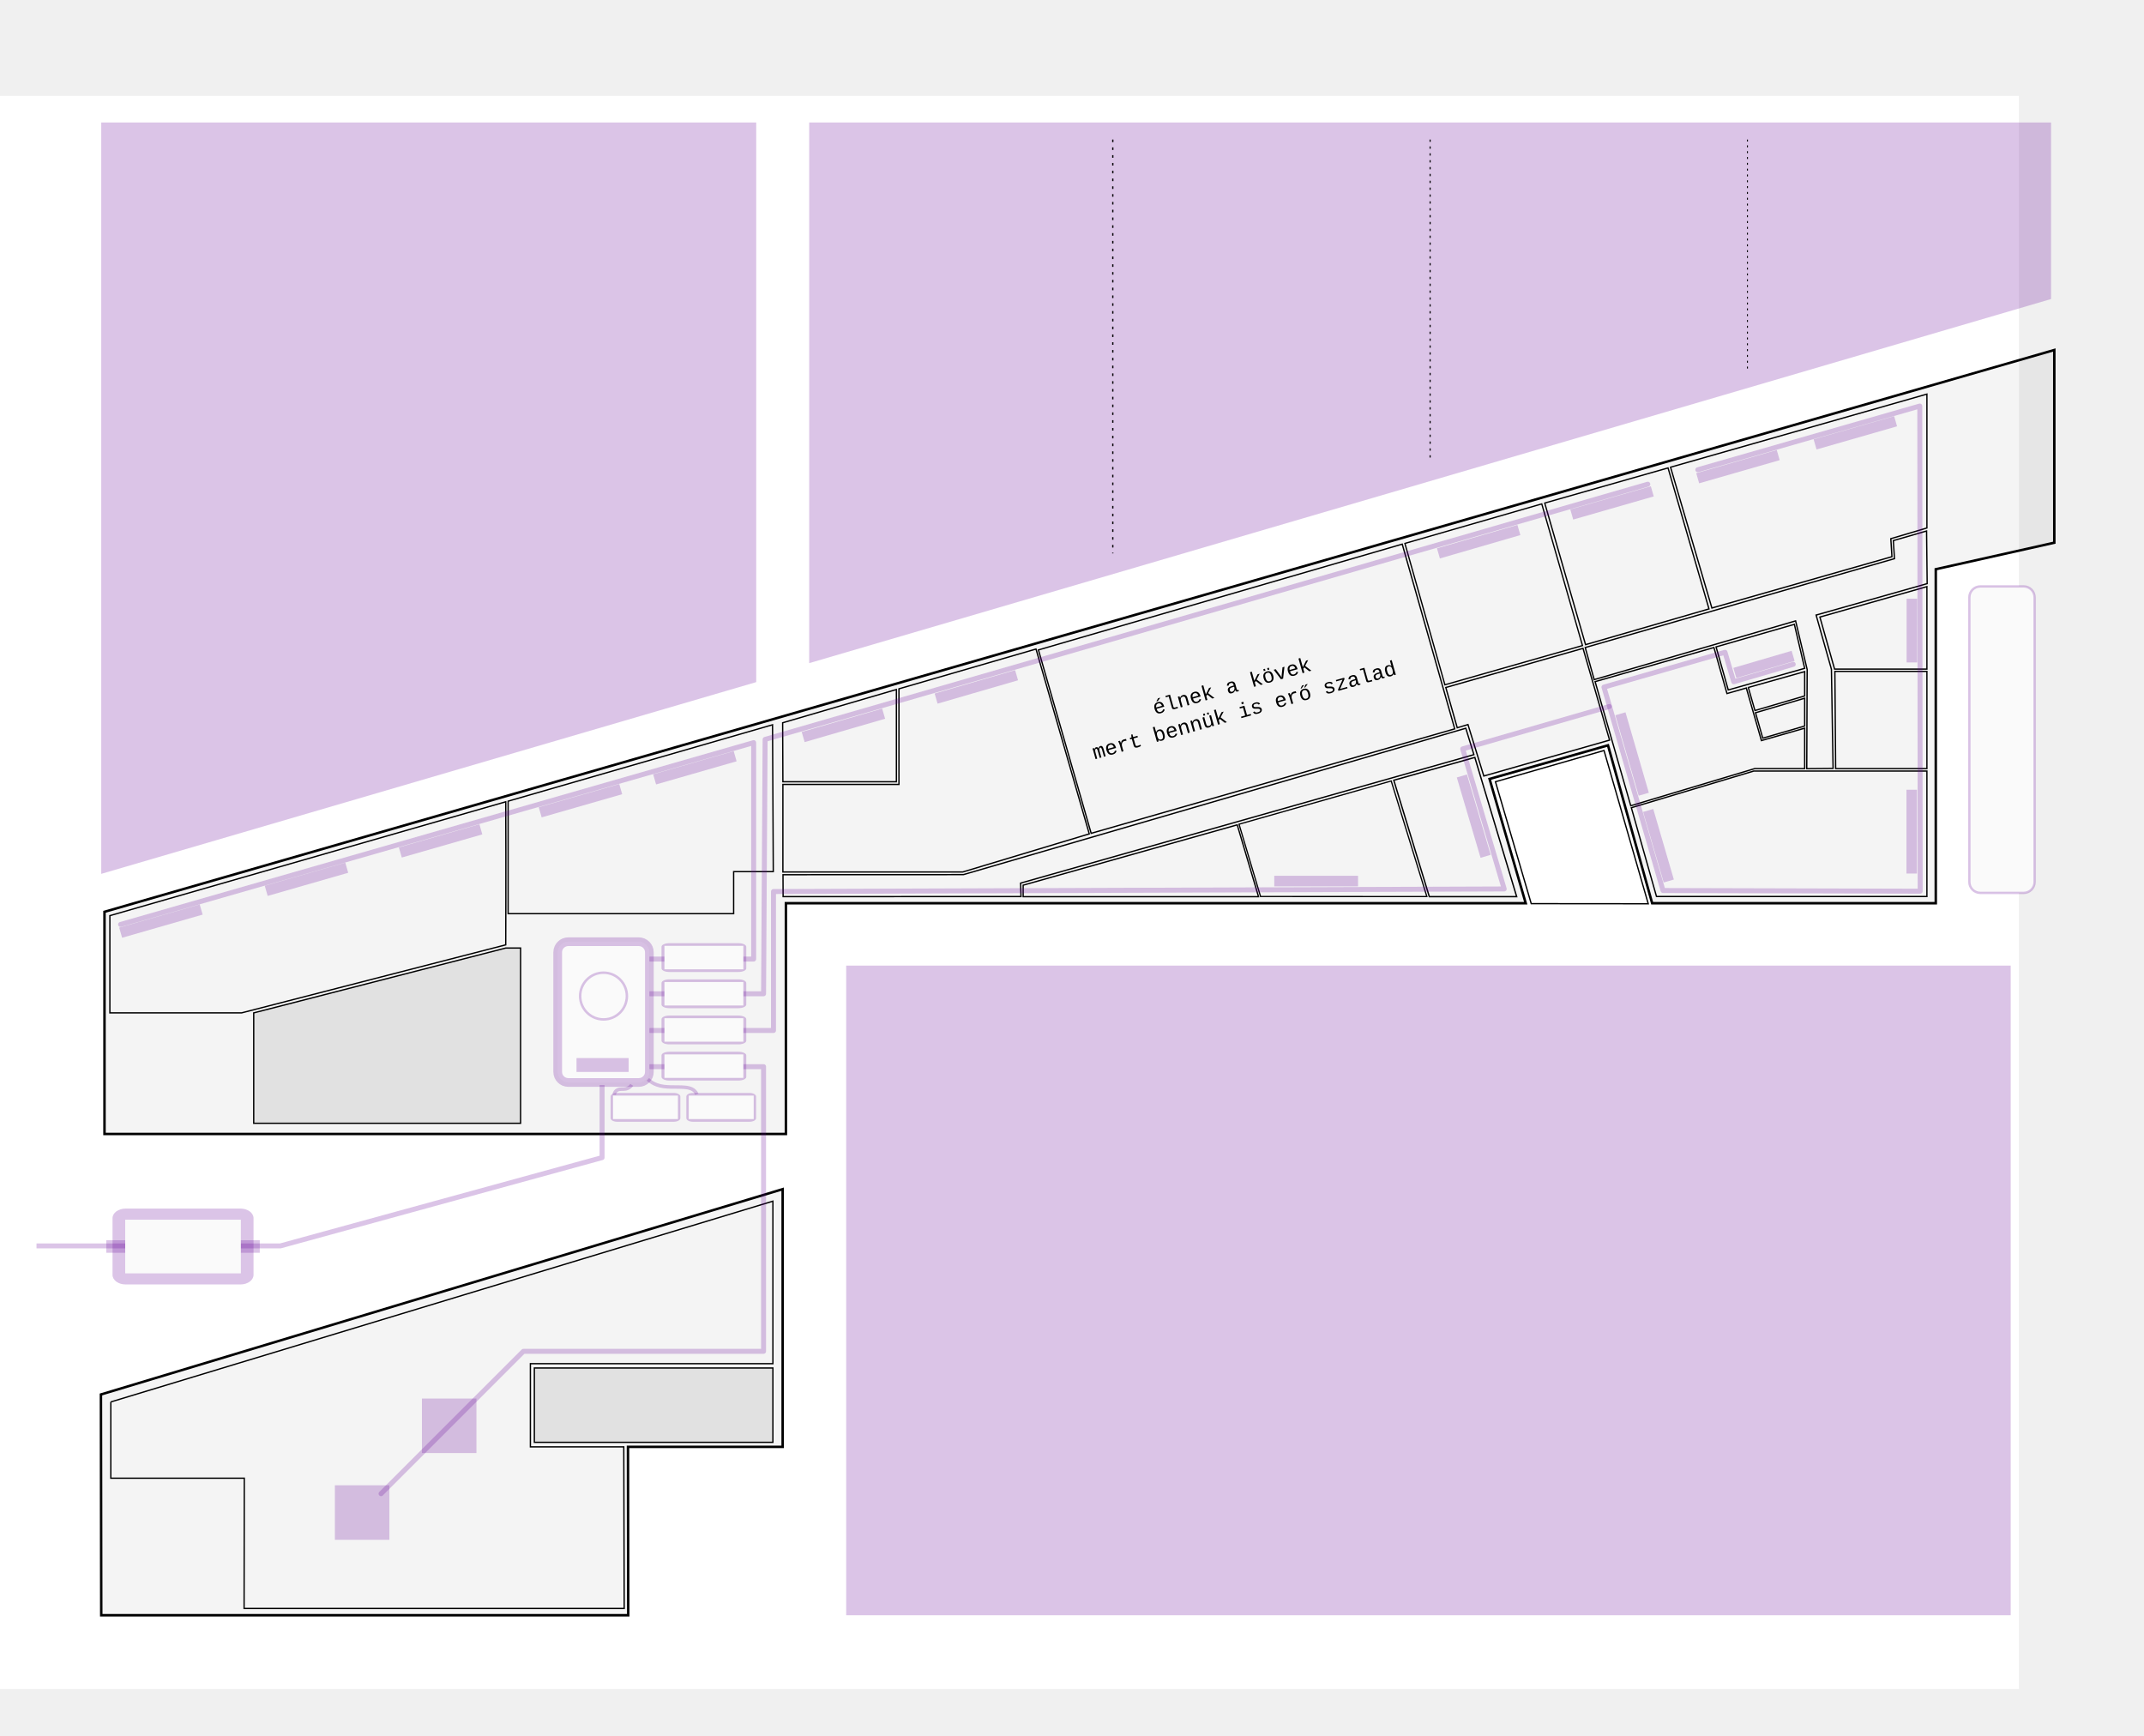
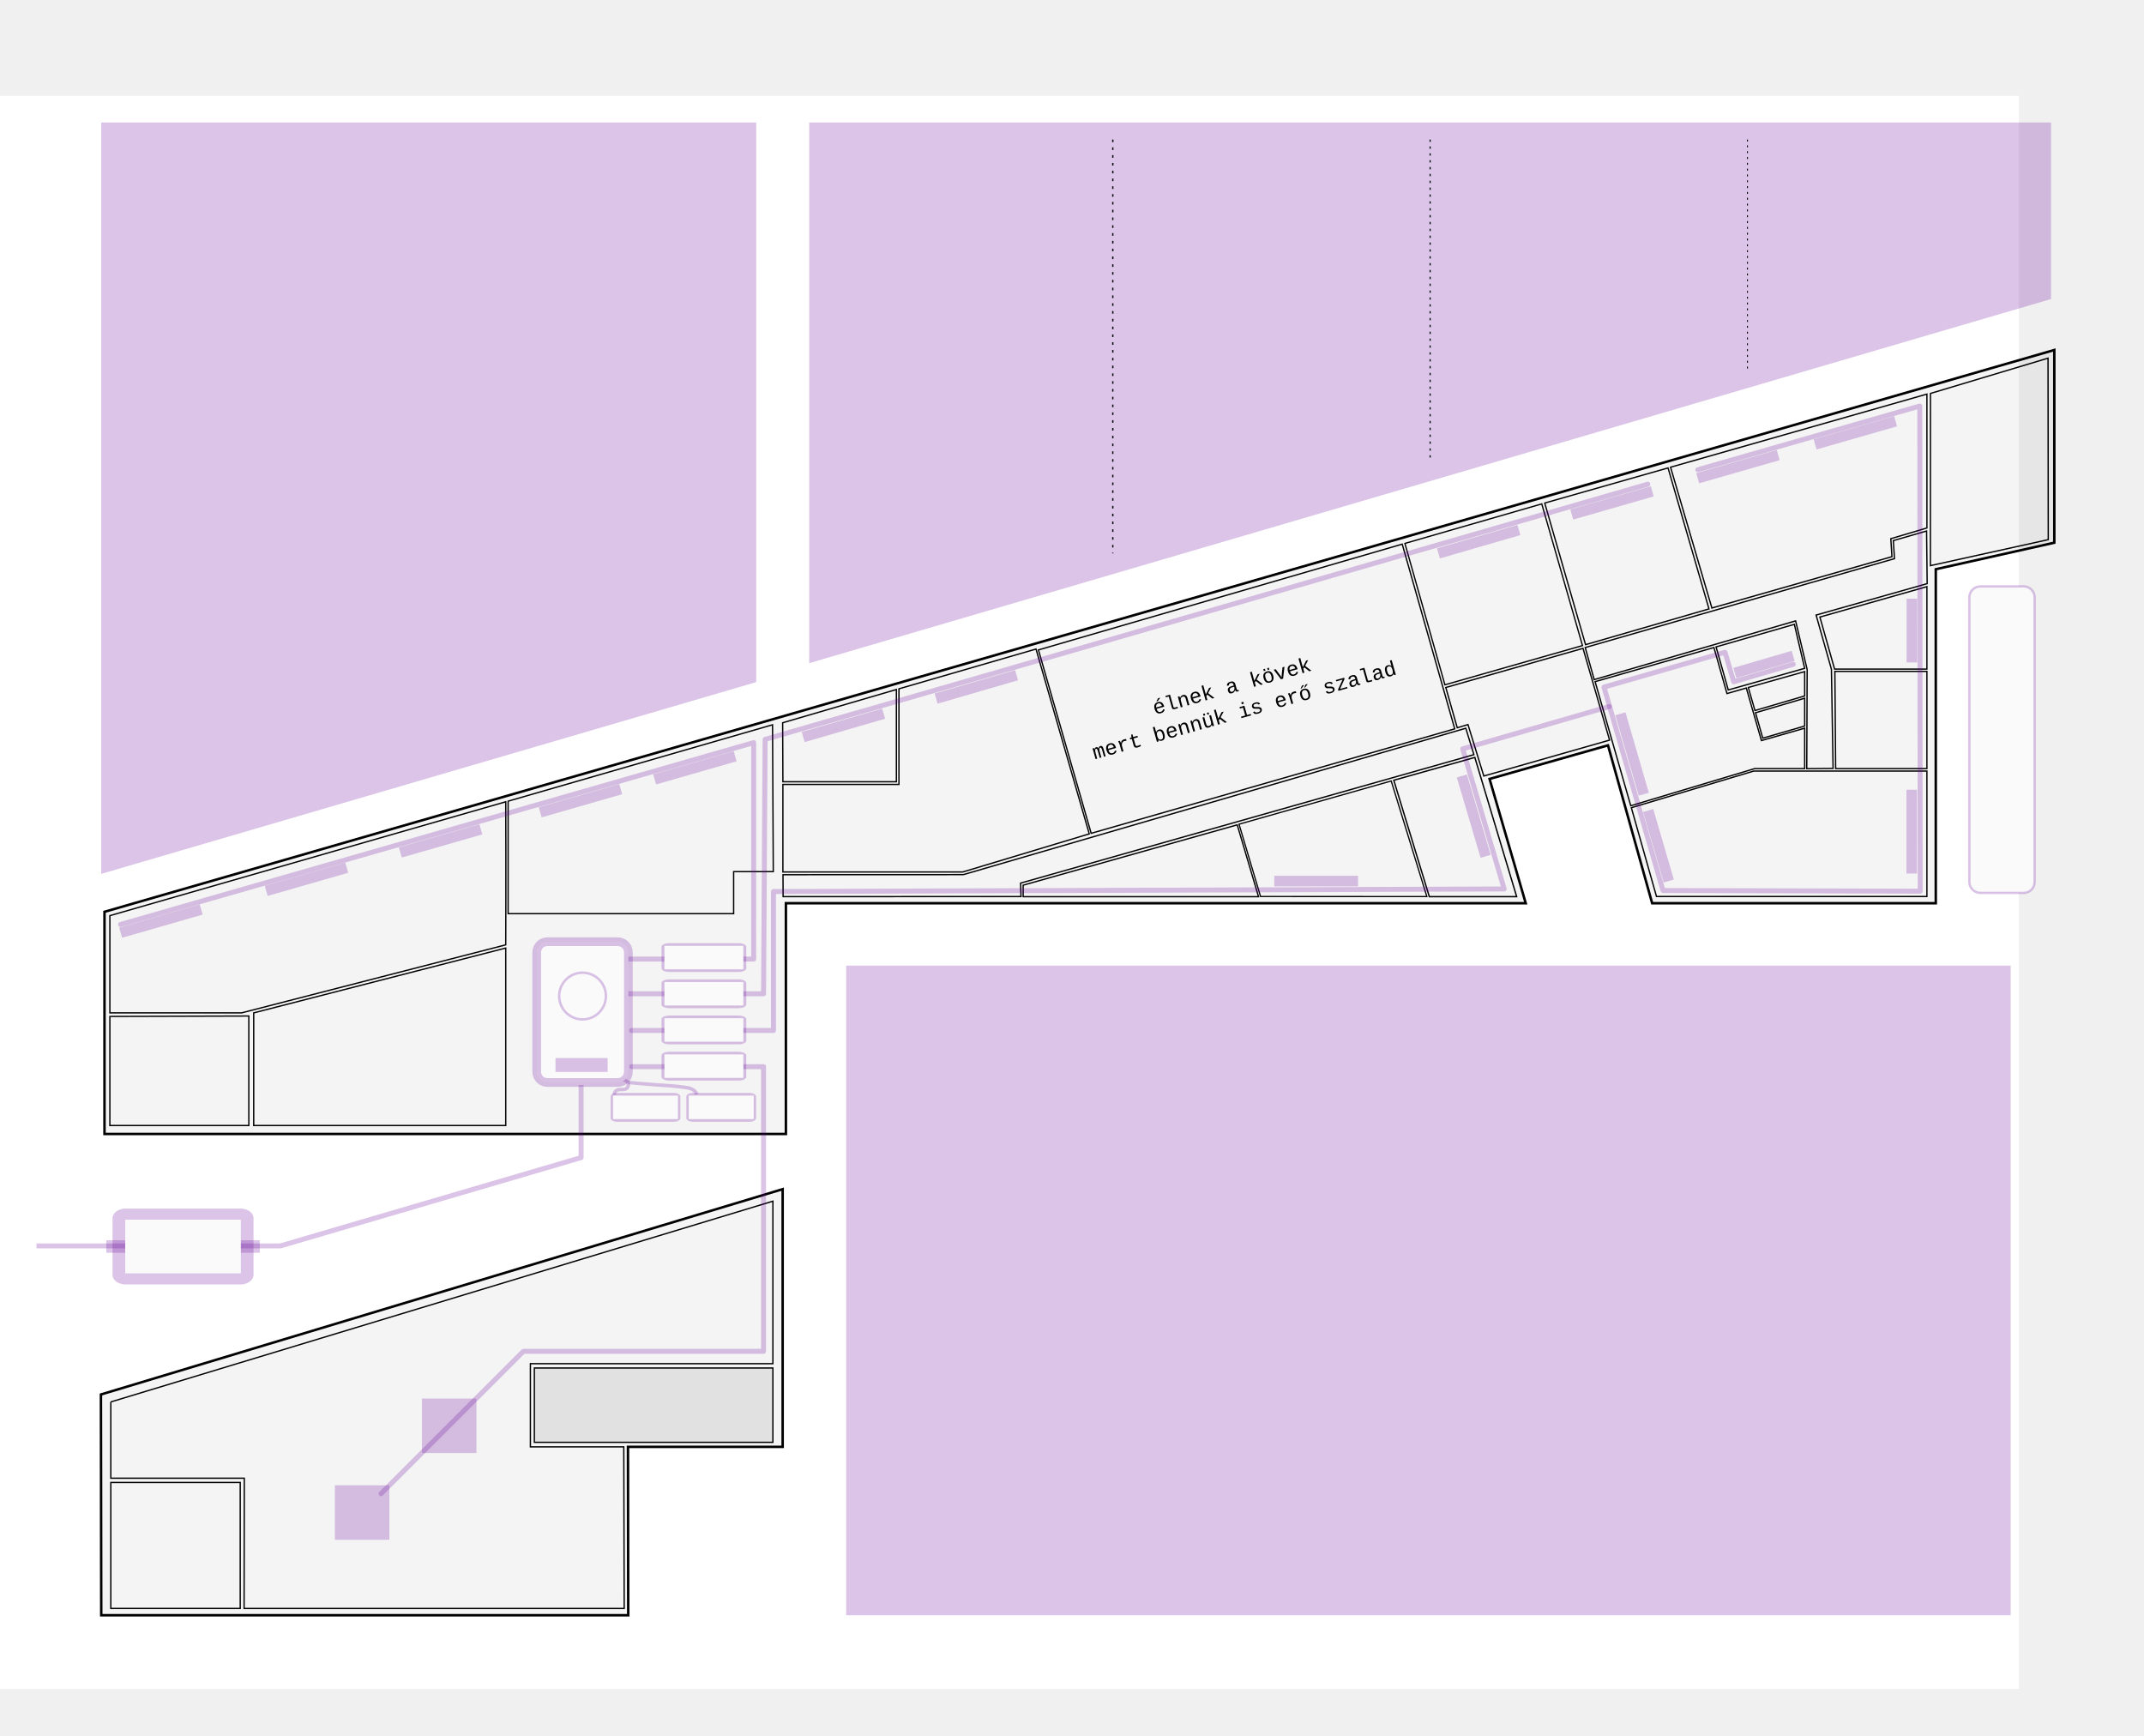
<svg xmlns="http://www.w3.org/2000/svg" width="432.435mm" height="350mm" viewBox="0 0 432.435 350" version="1.1" id="svg5">
  <defs id="defs2">
    </defs>
  <g id="drawing" transform="translate(87.61958,-48.61679)" style="display:inline">
    <rect style="display:inline;opacity:1;fill:#ffffff;fill-opacity:1;stroke:none;stroke-width:0.47;stroke-linecap:butt;stroke-linejoin:round;stroke-miterlimit:4;stroke-dasharray:0.47, 3.759;stroke-dashoffset:0;stroke-opacity:1;stop-color:#000000" id="rect78717" width="416.761" height="321.272" x="-97.173" y="67.955" class="clickthrough" />
    <rect style="opacity:1;fill:#fafafa;fill-opacity:1;stroke:#660099;stroke-width:0.477;stroke-linecap:round;stroke-linejoin:round;stroke-miterlimit:4;stroke-dasharray:none;stroke-opacity:0.231;stop-color:#000000" id="rect4922" width="13.162" height="61.81" x="309.59" y="166.878" ry="2.213" />
    <path style="fill:#000000;fill-opacity:0.045;stroke:#000000;stroke-width:0.5;stroke-linecap:butt;stroke-linejoin:miter;stroke-miterlimit:4;stroke-dasharray:none;stroke-opacity:1" d="m -66.544,232.498 -2.6e-4,44.81 h 137.438 l 2.6e-4,-46.537 149.22,1.2e-4 -7.295,-25.065 23.888,-6.778 8.905,31.842 h 57.206 v -67.358 l 23.907,-5.349 v -38.862 z" id="envelope_emelet" />
    <g id="g2208" style="fill:none;stroke:#660099;stroke-opacity:0.231" transform="translate(0,-1.5875)">
-       <path style="fill:none;stroke:#660099;stroke-width:0.7;stroke-linecap:butt;stroke-linejoin:miter;stroke-miterlimit:4;stroke-dasharray:none;stroke-opacity:0.231" d="m 39.799,268.989 c -0.27,0.423 -0.719,0.727 -1.212,0.819 -0.275,0.052 -0.556,0.04 -0.836,0.047 -0.279,0.006 -0.565,0.032 -0.818,0.152 -0.188,0.089 -0.352,0.228 -0.469,0.4 -0.118,0.172 -0.189,0.375 -0.204,0.582" id="path1031" />
-       <path style="fill:none;fill-opacity:1;stroke:#660099;stroke-width:0.7;stroke-linecap:butt;stroke-linejoin:miter;stroke-miterlimit:4;stroke-dasharray:none;stroke-opacity:0.231" d="m 43.052,267.884 c 0.524,0.483 1.145,0.86 1.815,1.103 0.887,0.322 1.841,0.406 2.784,0.427 0.943,0.021 1.889,-0.018 2.828,0.068 0.492,0.045 0.988,0.128 1.434,0.341 0.445,0.213 0.838,0.573 1.003,1.038 0.003,0.007 0.005,0.015 0.008,0.022" id="path1035" />
+       <path style="fill:none;stroke:#660099;stroke-width:0.7;stroke-linecap:butt;stroke-linejoin:miter;stroke-miterlimit:4;stroke-dasharray:none;stroke-opacity:0.231" d="m 38.092,268.038 c 0.216,-0.021 0.438,0.037 0.617,0.16 0.179,0.123 0.312,0.31 0.371,0.519 0.058,0.209 0.041,0.438 -0.048,0.636 -0.089,0.198 -0.25,0.362 -0.445,0.456 -0.252,0.122 -0.543,0.124 -0.823,0.118 -0.28,-0.006 -0.568,-0.018 -0.83,0.081 -0.198,0.074 -0.372,0.211 -0.491,0.385 -0.119,0.174 -0.184,0.386 -0.182,0.597" id="path1031" />
+       <path style="fill:none;fill-opacity:1;stroke:#660099;stroke-width:0.7;stroke-linecap:butt;stroke-linejoin:miter;stroke-miterlimit:4;stroke-dasharray:none;stroke-opacity:0.231" d="m 39.121,268.506 c 1.913,0.189 3.828,0.349 5.746,0.482 1.874,0.129 3.752,0.232 5.612,0.495 0.487,0.069 0.98,0.151 1.426,0.358 0.223,0.104 0.433,0.239 0.609,0.41 0.177,0.171 0.319,0.38 0.402,0.611 0.003,0.007 0.005,0.015 0.008,0.022" id="path1035" />
    </g>
    <path style="fill:#000000;fill-opacity:0.045;stroke:#000000;stroke-width:0.5;stroke-linecap:butt;stroke-linejoin:miter;stroke-miterlimit:4;stroke-dasharray:none;stroke-opacity:1" d="M -67.263,329.841 70.239,288.436 v 51.967 H 39.042 l 0.051,33.958 -106.292,-4e-4 z" id="envelope_foldszint" />
    <path style="fill:#660099;fill-opacity:0.231;stroke:none;stroke-width:0.265px;stroke-linecap:butt;stroke-linejoin:miter;stroke-opacity:1" d="M 75.588,182.353 V 73.313 l 250.482,-2.96e-4 v 35.611 z" id="path91226" class="clickthrough" />
    <rect style="display:inline;opacity:0;fill:#660099;fill-opacity:0.231;stroke:none;stroke-width:1.314;stroke-linecap:butt;stroke-linejoin:round;stroke-miterlimit:4;stroke-dasharray:none;stroke-dashoffset:0;stroke-opacity:0.231;stop-color:#000000" id="rect93623-7" width="58.473" height="31.883" x="267.598" y="73.312" />
    <rect style="display:inline;opacity:0;fill:#660099;fill-opacity:0.231;stroke:none;stroke-width:1.652;stroke-linecap:butt;stroke-linejoin:round;stroke-miterlimit:4;stroke-dasharray:none;stroke-dashoffset:0;stroke-opacity:0.231;stop-color:#000000" id="rect93623-9" width="58.473" height="50.375" x="203.594" y="73.313" />
    <rect style="display:inline;opacity:0;fill:#660099;fill-opacity:0.231;stroke:none;stroke-width:1.933;stroke-linecap:butt;stroke-linejoin:round;stroke-miterlimit:4;stroke-dasharray:none;stroke-dashoffset:0;stroke-opacity:0.231;stop-color:#000000" id="rect93623-6" width="58.473" height="68.96" x="139.591" y="73.313" />
    <rect style="opacity:0;fill:#660099;fill-opacity:0.231;stroke:none;stroke-width:2.178;stroke-linecap:butt;stroke-linejoin:round;stroke-miterlimit:4;stroke-dasharray:none;stroke-dashoffset:0;stroke-opacity:0.231;stop-color:#000000" id="rect93623" width="58.473" height="87.577" x="75.588" y="73.313" />
    <path style="fill:#660099;fill-opacity:0.231;stroke:none;stroke-width:0.265px;stroke-linecap:butt;stroke-linejoin:miter;stroke-opacity:1" d="M 64.905,73.313 H -67.199 V 224.848 L 64.905,186.179 Z" id="path92253" />
    <g id="g2723">
      <path style="display:inline;fill:none;stroke:#000000;stroke-width:0.262;stroke-linecap:butt;stroke-linejoin:miter;stroke-miterlimit:4;stroke-dasharray:0.524, 1.048;stroke-dashoffset:0;stroke-opacity:1" d="M 136.826,76.762 V 160.214" id="path942" />
      <path style="display:inline;fill:none;stroke:#000000;stroke-width:0.231;stroke-linecap:butt;stroke-linejoin:miter;stroke-miterlimit:4;stroke-dasharray:0.461, 0.923;stroke-dashoffset:0;stroke-opacity:1" d="M 200.829,76.762 V 141.429" id="path942-6" />
      <path style="display:inline;fill:none;stroke:#000000;stroke-width:0.196;stroke-linecap:butt;stroke-linejoin:miter;stroke-miterlimit:4;stroke-dasharray:0.391, 0.783;stroke-dashoffset:0;stroke-opacity:1" d="M 264.832,76.762 V 123.305" id="path942-6-3" />
    </g>
    <path style="display:inline;fill:#660099;fill-opacity:0.231;stroke:none;stroke-width:0.256;stroke-linecap:butt;stroke-linejoin:miter;stroke-miterlimit:4;stroke-dasharray:0.256, 3.074;stroke-dashoffset:0;stroke-opacity:1" d="M 317.927,243.35 H 83.054 v 131.012 H 317.927 Z" id="graph" />
    <rect style="display:inline;fill:#660099;fill-opacity:0.231;stroke:none;stroke-width:0.081;stroke-linecap:butt;stroke-linejoin:round;stroke-miterlimit:4;stroke-dasharray:none;stroke-dashoffset:0;stroke-opacity:1;stop-color:#000000" id="rect41701-4" width="30.954" height="2.526" x="-66.18" y="298.739" rx="0" ry="0" />
-     <path style="fill:none;stroke:#660099;stroke-width:1;stroke-linecap:butt;stroke-linejoin:round;stroke-miterlimit:4;stroke-dasharray:none;stroke-opacity:0.231" d="m 33.817,267.445 v 14.627 l -64.888,17.807 h -49.188" id="path43866" />
+     <path style="fill:none;stroke:#660099;stroke-width:1;stroke-linecap:butt;stroke-linejoin:round;stroke-miterlimit:4;stroke-dasharray:none;stroke-opacity:0.231" d="m 29.583,267.445 v 14.627 l -60.654,17.807 h -49.188" id="path43866" />
    <rect style="display:inline;fill:#660099;fill-opacity:0.231;stroke:none;stroke-width:0.125;stroke-linecap:round;stroke-linejoin:round;stroke-miterlimit:4;stroke-dasharray:none;stroke-dashoffset:0;stroke-opacity:1;stop-color:#000000" id="rect14422-5" width="28.44" height="15.302" x="-64.923" y="292.351" rx="2.626" ry="1.935" />
    <rect style="display:inline;opacity:1;fill:#fafafa;fill-opacity:1;stroke:none;stroke-width:0.145;stroke-linecap:butt;stroke-linejoin:round;stroke-miterlimit:4;stroke-dasharray:none;stroke-dashoffset:0;stroke-opacity:1;stop-color:#000000" id="rect41701" width="23.323" height="10.824" x="-62.365" y="294.59" rx="0" ry="0" />
    <text xml:space="preserve" style="font-style:normal;font-weight:normal;font-size:4.233px;line-height:1.25;font-family:sans-serif;display:inline;fill:#000000;fill-opacity:1;stroke:none;stroke-width:0.265" x="108.074" y="224.885" id="text4804" transform="rotate(-15.7019)" class="clickthrough">
      <tspan id="tspan4802" style="font-style:normal;font-variant:normal;font-weight:normal;font-stretch:normal;font-size:4.233px;font-family:'Courier New';-inkscape-font-specification:'Courier New';text-align:center;text-anchor:middle;stroke-width:0.265" x="108.074" y="224.885">élnek a kövek</tspan>
      <tspan style="font-style:normal;font-variant:normal;font-weight:normal;font-stretch:normal;font-size:4.233px;font-family:'Courier New';-inkscape-font-specification:'Courier New';text-align:center;text-anchor:middle;stroke-width:0.265" x="108.074" y="230.272" id="tspan8358">mert bennük is erő szalad</tspan>
    </text>
    <path style="fill:none;stroke:#000000;stroke-width:0.265px;stroke-linecap:butt;stroke-linejoin:miter;stroke-opacity:1" d="m 195.203,158.354 -73.374,21.333 10.633,36.986 73.328,-21.07 z" id="room_11" data-room-id="11" />
    <path style="fill:none;fill-opacity:0.08;stroke:#000000;stroke-width:0.265px;stroke-linecap:butt;stroke-linejoin:miter;stroke-opacity:1" d="m 161.923,214.966 -43.176,12.166 v 2.313 h 47.469 z" id="room_27" data-room-id="27" />
    <path style="fill:none;fill-opacity:0.08;stroke:#000000;stroke-width:0.265px;stroke-linecap:butt;stroke-linejoin:miter;stroke-opacity:1" d="m 279.446,173.059 21.583,-6.136 v 16.636 h -18.623 z" id="room_16" data-room-id="16" />
    <path style="fill:none;stroke:#000000;stroke-width:0.265px;stroke-linecap:butt;stroke-linejoin:miter;stroke-opacity:1" d="m 70.33,229.438 -0.023,-4.42 36.385,-0.015 101.331,-29.522 1.636,5.326 -91.432,25.907 0.083,2.712 z" id="room_24" data-room-id="24" />
    <path style="fill:none;stroke:#000000;stroke-width:0.265px;stroke-linecap:butt;stroke-linejoin:miter;stroke-opacity:1" d="m 237.024,197.875 -25.367,7.243 -3.194,-10.379 -2.162,0.646 -2.309,-8.12 27.675,-7.895 z" id="room_17" data-room-id="17" />
    <path style="fill:none;stroke:#000000;stroke-width:0.265px;stroke-linecap:butt;stroke-linejoin:miter;stroke-opacity:1" d="m 300.964,155.702 0.117,10.617 -22.401,6.338 3.092,10.931 0.331,19.993 -5.308,0.05 0.083,-19.993 -2.332,-9.806 -40.626,11.844 -1.807,-6.47 62.376,-17.926 -0.232,-3.638 z" id="room_25" data-room-id="25" />
    <path style="fill:none;fill-opacity:0.08;stroke:#000000;stroke-width:0.265px;stroke-linecap:butt;stroke-linejoin:miter;stroke-opacity:1" d="m 301.029,184.014 1e-5,19.61 H 282.623 l -0.156,-19.61 z" id="szita_moso" data-temperature-rooms="[25,1,16]" />
    <path style="fill:none;fill-opacity:0.08;stroke:#000000;stroke-width:0.265px;stroke-linecap:butt;stroke-linejoin:miter;stroke-opacity:1" d="m 276.375,184.059 -11.368,3.199 1.336,4.652 10.032,-2.944 z" id="wc1" data-temperature-rooms="[13,25]" />
    <path style="fill:none;fill-opacity:0.08;stroke:#000000;stroke-width:0.265px;stroke-linecap:butt;stroke-linejoin:miter;stroke-opacity:1" d="m 276.375,189.428 v 5.607 l -8.453,2.447 -1.461,-5.125 z" id="wc2" data-temperature-rooms="[13,25]" />
    <path style="fill:none;fill-opacity:0.08;stroke:#000000;stroke-width:0.265px;stroke-linecap:butt;stroke-linejoin:miter;stroke-opacity:1" d="m 274.295,174.526 -15.794,4.552 2.461,8.679 15.413,-4.358 z" id="ovi_wc" data-temperature-rooms="[13,25]" />
-     <path style="display:inline;fill:#000000;fill-opacity:0.08;stroke:#000000;stroke-width:0.265;stroke-linecap:butt;stroke-linejoin:miter;stroke-miterlimit:4;stroke-dasharray:none;stroke-opacity:1" d="m 17.38,239.808 -2.995,-4e-5 -50.832,13.076 v 22.269 l 53.827,-3.8e-4 z" id="pult" />
+     <path style="display:inline;fill:none;fill-opacity:0.08;stroke:#000000;stroke-width:0.265;stroke-linecap:butt;stroke-linejoin:miter;stroke-miterlimit:4;stroke-dasharray:none;stroke-opacity:1" d="m 14.385,239.808 v 0 l -50.832,13.076 V 275.602 l 50.832,-4.2e-4 z" id="pult" />
    <path style="display:inline;fill:#000000;fill-opacity:0.08;stroke:#000000;stroke-width:0.265px;stroke-linecap:butt;stroke-linejoin:miter;stroke-opacity:1" d="m 68.271,324.5 v 14.989 h -48.113 v -14.989 z" id="lenti_wc" />
    <g id="g912">
      <path style="display:inline;fill:none;stroke:#000000;stroke-width:0.265px;stroke-linecap:butt;stroke-linejoin:miter;stroke-opacity:1" d="m 249.325,142.838 8.335,28.402 36.318,-10.36 -0.228,-3.626 7.28,-2.161 v -26.997 z" id="room_2" data-room-id="2" />
      <path style="fill:none;fill-opacity:0.08;stroke:#000000;stroke-width:0.265px;stroke-linecap:butt;stroke-linejoin:miter;stroke-opacity:1" d="m 241.296,211.112 -7.188,-25.028 23.962,-6.881 2.633,9.284 3.902,-1.121 3.046,10.607 8.724,-2.507 v 8.156 h -10.085 z" id="room_13" data-room-id="13" />
      <path style="display:inline;fill:none;stroke:#000000;stroke-width:0.265px;stroke-linecap:butt;stroke-linejoin:miter;stroke-opacity:1" d="m 241.416,211.511 24.682,-7.397 h 34.931 v 25.306 h -54.54 z" id="room_1" data-room-id="1" />
      <path style="display:inline;fill:none;stroke:#000000;stroke-width:0.263px;stroke-linecap:butt;stroke-linejoin:miter;stroke-opacity:1" d="m 223.944,150.065 24.872,-7.081 8.259,28.432 -24.897,7.212 z" id="room_3" data-room-id="3" />
      <path style="display:inline;fill:none;stroke:#000000;stroke-width:0.259px;stroke-linecap:butt;stroke-linejoin:miter;stroke-opacity:1" d="m 223.348,150.241 -27.604,7.966 8.067,28.512 27.748,-7.909 z" id="room_4" data-room-id="4" />
      <path style="display:inline;fill:none;stroke:#000000;stroke-width:0.275px;stroke-linecap:butt;stroke-linejoin:miter;stroke-opacity:1" d="m 193.501,205.969 16.345,-4.603 8.439,28.079 h -17.62 z" id="room_7" data-room-id="7" />
      <path style="display:inline;fill:none;stroke:#000000;stroke-width:0.247px;stroke-linecap:butt;stroke-linejoin:miter;stroke-opacity:1" d="m 192.982,206.118 -30.694,8.717 4.339,14.581 33.543,0.012 z" id="room_6" data-room-id="6" />
      <path style="fill:none;stroke:#000000;stroke-width:0.265px;stroke-linecap:butt;stroke-linejoin:miter;stroke-opacity:1" d="m 121.338,179.509 10.74,37.276 -25.516,7.685 H 70.286 l 2.6e-4,-17.656 h 23.409 v -19.284 z" id="room_5" data-room-id="5" />
      <path style="display:inline;fill:none;stroke:#000000;stroke-width:0.265px;stroke-linecap:butt;stroke-linejoin:miter;stroke-opacity:1" d="m 93.18,187.669 v 18.598 H 70.286 l -0.047,-11.888 z" id="room_12" data-room-id="12" />
      <path style="fill:none;stroke:#000000;stroke-width:0.265px;stroke-linecap:butt;stroke-linejoin:miter;stroke-opacity:1" d="m 68.346,224.399 -0.149,-29.618 -53.33,15.41 v 22.688 h 45.486 l 4.94e-4,-8.48 z" id="room_8" data-room-id="8" />
      <path style="fill:none;stroke:#000000;stroke-width:0.265px;stroke-linecap:butt;stroke-linejoin:miter;stroke-opacity:1" d="m 14.385,210.313 -79.843,22.964 v 19.607 h 26.56 l 53.283,-13.721 c 0,0 0.062,-14.952 -1.64e-4,-28.849 z" id="room_9" data-room-id="9" />
-       <path style="fill:none;stroke:#000000;stroke-width:0.265px;stroke-linecap:butt;stroke-linejoin:miter;stroke-opacity:1" d="m -65.267,331.342 133.538,-40.484 v 32.772 h -48.913 v 16.774 h 18.837 l 0.083,32.587 h -76.665 l 0.04,-26.26 h -26.92 v -15.388" id="room_10" data-room-id="10" />
+       <path style="fill:none;stroke:#000000;stroke-width:0.265px;stroke-linecap:butt;stroke-linejoin:miter;stroke-opacity:1" d="m -65.267,331.342 133.538,-40.484 v 32.772 h -48.913 v 16.774 h 18.837 l 0.083,32.587 -76.665,4.8e-4 0.04,-26.26 -26.92,-2.8e-4 v -15.388" id="room_10" data-room-id="10" />
    </g>
-     <path style="fill:none;stroke:#660099;stroke-width:1;stroke-linecap:round;stroke-linejoin:round;stroke-miterlimit:4;stroke-dasharray:none;stroke-opacity:0.231" d="m 43.505,242.029 20.885,-7e-5 V 198.381 l -127.688,36.669" id="path6552" class="clickthrough" />
-     <path style="display:inline;fill:none;stroke:#660099;stroke-width:1;stroke-linecap:round;stroke-linejoin:round;stroke-miterlimit:4;stroke-dasharray:none;stroke-opacity:0.231" d="M 43.481,249.029 H 66.39 L 66.7,197.728 244.735,146.265" id="path5000" class="clickthrough" />
+     <path style="fill:none;stroke:#660099;stroke-width:1;stroke-linecap:round;stroke-linejoin:round;stroke-miterlimit:4;stroke-dasharray:none;stroke-opacity:0.231" d="m 39.272,242.029 25.118,-7e-5 V 198.381 l -127.688,36.669" id="path6552" class="clickthrough" />
+     <path style="display:inline;fill:none;stroke:#660099;stroke-width:1;stroke-linecap:round;stroke-linejoin:round;stroke-miterlimit:4;stroke-dasharray:none;stroke-opacity:0.231" d="M 39.248,249.029 H 66.39 l 0.31,-51.302 178.035,-51.463" id="path5000" class="clickthrough" />
    <path style="fill:none;stroke:#660099;stroke-width:1;stroke-linecap:round;stroke-linejoin:round;stroke-miterlimit:4;stroke-dasharray:none;stroke-opacity:0.231" d="m 254.823,143.351 44.77,-12.849 0.079,97.843 -51.874,-0.14 -11.906,-41.018 24.416,-7.023 1.757,5.943 12.006,-3.52" id="path1049" />
-     <path style="fill:none;stroke:#660099;stroke-width:1;stroke-linecap:round;stroke-linejoin:round;stroke-miterlimit:4;stroke-dasharray:none;stroke-opacity:0.231" d="m 43.481,256.437 24.909,-3.3e-4 1.87e-4,-28.026 147.382,-0.518 -8.374,-28.247 29.575,-8.547" id="path6020" class="clickthrough" />
-     <path style="fill:none;stroke:#660099;stroke-width:1;stroke-linecap:round;stroke-linejoin:round;stroke-miterlimit:4;stroke-dasharray:none;stroke-opacity:0.231" d="m 43.505,263.729 22.885,-4.1e-4 v 4.947 52.461 l -48.441,4.1e-4 -28.707,28.707" id="path7279" class="clickthrough" />
+     <path style="fill:none;stroke:#660099;stroke-width:1;stroke-linecap:round;stroke-linejoin:round;stroke-miterlimit:4;stroke-dasharray:none;stroke-opacity:0.231" d="m 39.777,256.437 28.613,-3.3e-4 1.87e-4,-28.026 147.382,-0.518 -8.374,-28.247 29.575,-8.547" id="path6020" class="clickthrough" />
+     <path style="fill:none;stroke:#660099;stroke-width:1;stroke-linecap:round;stroke-linejoin:round;stroke-miterlimit:4;stroke-dasharray:none;stroke-opacity:0.231" d="m 39.801,263.729 26.589,-4.1e-4 v 4.947 52.461 l -48.441,4.1e-4 -28.707,28.707" id="path7279" class="clickthrough" />
    <g id="cycle4_radiators" transform="translate(-4.233333,4.233333)" class="clickthrough">
      <rect style="opacity:1;fill:#660099;fill-opacity:0.231;stroke:none;stroke-width:0.215;stroke-linecap:butt;stroke-linejoin:round;stroke-miterlimit:4;stroke-dasharray:none;stroke-dashoffset:0;stroke-opacity:0.231;stop-color:#000000" id="trafohaz_radiator_2" width="10.995" height="10.995" x="-15.842" y="343.921" />
      <rect style="display:inline;fill:#660099;fill-opacity:0.231;stroke:none;stroke-width:0.215;stroke-linecap:butt;stroke-linejoin:round;stroke-miterlimit:4;stroke-dasharray:none;stroke-dashoffset:0;stroke-opacity:0.231;stop-color:#000000" id="trafohaz_radiator_1" width="10.995" height="10.995" x="1.713" y="326.428" />
    </g>
    <g id="cycle3_radiators" class="clickthrough" transform="translate(0.2305368,1.5875)">
      <rect style="display:inline;fill:#660099;fill-opacity:0.231;stroke:none;stroke-width:0.215;stroke-linecap:butt;stroke-linejoin:round;stroke-miterlimit:4;stroke-dasharray:none;stroke-dashoffset:0;stroke-opacity:0.231;stop-color:#000000" id="kisterem_radiator_2" width="16.898" height="2.128" x="-13.937" y="207.4" ry="0" transform="rotate(-16.0342)" />
      <rect style="display:inline;fill:#660099;fill-opacity:0.231;stroke:none;stroke-width:0.215;stroke-linecap:butt;stroke-linejoin:round;stroke-miterlimit:4;stroke-dasharray:none;stroke-dashoffset:0;stroke-opacity:0.231;stop-color:#000000" id="kisterem_radiator_1" width="16.898" height="2.128" x="-37.952" y="207.406" ry="0" transform="rotate(-16.0342)" />
      <rect style="display:inline;fill:#660099;fill-opacity:0.231;stroke:none;stroke-width:0.215;stroke-linecap:butt;stroke-linejoin:round;stroke-miterlimit:4;stroke-dasharray:none;stroke-dashoffset:0;stroke-opacity:0.231;stop-color:#000000" id="vendegter_radiator_3" width="16.898" height="2.128" x="-67.303" y="207.401" ry="0" transform="rotate(-16.0342)" />
      <rect style="display:inline;fill:#660099;fill-opacity:0.231;stroke:none;stroke-width:0.215;stroke-linecap:butt;stroke-linejoin:round;stroke-miterlimit:4;stroke-dasharray:none;stroke-dashoffset:0;stroke-opacity:0.231;stop-color:#000000" id="vendegter_radiator_2" width="16.898" height="2.128" x="-95.438" y="207.37" ry="0" transform="rotate(-16.0342)" />
      <rect style="display:inline;fill:#660099;fill-opacity:0.231;stroke:none;stroke-width:0.215;stroke-linecap:butt;stroke-linejoin:round;stroke-miterlimit:4;stroke-dasharray:none;stroke-dashoffset:0;stroke-opacity:0.231;stop-color:#000000" id="vendegter_radiator_1" width="16.898" height="2.128" x="-125.985" y="207.369" ry="0" transform="rotate(-16.0342)" />
    </g>
    <g id="cycle1_radiators" class="clickthrough" style="display:inline">
      <rect style="display:inline;fill:#660099;fill-opacity:0.231;stroke:none;stroke-width:0.202;stroke-linecap:butt;stroke-linejoin:round;stroke-miterlimit:4;stroke-dasharray:none;stroke-dashoffset:0;stroke-opacity:0.231;stop-color:#000000" id="oktopusz_szita_radiator_2" data-location-id="oktopusz_szita" data-probes="[]" data-trvs="[&quot;79&quot;]" width="14.824" height="2.128" x="272.182" y="-176.618" ry="0" transform="rotate(73.72126)" />
      <rect style="display:inline;fill:#660099;fill-opacity:0.231;stroke:none;stroke-width:0.215;stroke-linecap:butt;stroke-linejoin:round;stroke-miterlimit:4;stroke-dasharray:none;stroke-dashoffset:0;stroke-opacity:0.231;stop-color:#000000" id="oktopusz_szita_radiator_1" data-trvs="[&quot;77&quot;]" width="16.898" height="2.128" x="207.881" y="-299.028" ry="0" transform="rotate(90)" />
      <rect style="display:inline;fill:#660099;fill-opacity:0.231;stroke:none;stroke-width:0.215;stroke-linecap:butt;stroke-linejoin:round;stroke-miterlimit:4;stroke-dasharray:none;stroke-dashoffset:0;stroke-opacity:0.231;stop-color:#000000" id="golyafeszek_radiator_1" data-location-id="golyafeszek" data-probes="[&quot;ovi_radiatorok_shelly/temperature:100&quot;,&quot;ovi_radiatorok_shelly/temperature:101&quot;]" data-trvs="[&quot;71&quot;]" width="16.898" height="2.128" x="229.459" y="208.713" ry="0" transform="rotate(-16.0342)" />
      <rect style="display:inline;fill:#660099;fill-opacity:0.231;stroke:none;stroke-width:0.215;stroke-linecap:butt;stroke-linejoin:round;stroke-miterlimit:4;stroke-dasharray:none;stroke-dashoffset:0;stroke-opacity:0.231;stop-color:#000000" id="golyafeszek_radiator_2" data-location-id="golyafeszek" data-probes="[&quot;ovi_radiatorok_shelly/temperature:102&quot;,&quot;ovi_radiatorok_shelly/temperature:103&quot;]" data-trvs="[&quot;75&quot;]" width="16.898" height="2.128" x="204.819" y="208.732" ry="0" transform="rotate(-16.0342)" />
      <rect style="display:inline;fill:#660099;fill-opacity:0.231;stroke:none;stroke-width:0.183;stroke-linecap:butt;stroke-linejoin:round;stroke-miterlimit:4;stroke-dasharray:none;stroke-dashoffset:0;stroke-opacity:0.231;stop-color:#000000" id="golyafeszek_wc_radiator_1" width="12.244" height="2.128" x="199.997" y="249.529" ry="0" transform="matrix(0.959728,-0.2809309,0.2807371,0.9597847,0,0)" />
      <rect style="display:inline;fill:#660099;fill-opacity:0.231;stroke:none;stroke-width:0.215;stroke-linecap:butt;stroke-linejoin:round;stroke-miterlimit:4;stroke-dasharray:none;stroke-dashoffset:0;stroke-opacity:0.231;stop-color:#000000" id="gepmuhely_radiator_1" data-trvs="[&quot;57&quot;]" width="16.898" height="2.128" x="251.623" y="-177.097" ry="0" transform="rotate(73.80998)" />
      <rect style="display:inline;fill:#660099;fill-opacity:0.231;stroke:none;stroke-width:0.188;stroke-linecap:butt;stroke-linejoin:round;stroke-miterlimit:4;stroke-dasharray:none;stroke-dashoffset:0;stroke-opacity:0.231;stop-color:#000000" id="kistargyalo_radiator_1" width="12.853" height="2.128" x="169.357" y="-299.062" ry="0" transform="rotate(90)" />
      <rect style="display:inline;fill:#660099;fill-opacity:0.231;stroke:none;stroke-width:0.215;stroke-linecap:butt;stroke-linejoin:round;stroke-miterlimit:4;stroke-dasharray:none;stroke-dashoffset:0;stroke-opacity:0.231;stop-color:#000000" id="golyairoda_radiator_1" data-trvs="[&quot;65&quot;]" width="16.898" height="2.128" x="255.466" y="-141.601" ry="0" transform="rotate(73.52075)" />
      <rect style="opacity:1;fill:#660099;fill-opacity:0.231;stroke:none;stroke-width:0.215;stroke-linecap:butt;stroke-linejoin:round;stroke-miterlimit:4;stroke-dasharray:none;stroke-dashoffset:0;stroke-opacity:0.231;stop-color:#000000" id="studio_radiator_1" data-trvs="[&quot;69&quot;]" width="16.898" height="2.128" x="169.392" y="225.243" ry="0" />
    </g>
    <g id="cycle2_radiators" class="clickthrough">
      <rect style="display:inline;fill:#660099;fill-opacity:0.231;stroke:none;stroke-width:0.215;stroke-linecap:butt;stroke-linejoin:round;stroke-miterlimit:4;stroke-dasharray:none;stroke-dashoffset:0;stroke-opacity:0.231;stop-color:#000000" id="merce_radiator_1" data-trvs="[&quot;63&quot;]" width="16.898" height="2.128" x="44.34" y="209.133" ry="0" transform="rotate(-16.19002)" />
      <rect style="display:inline;fill:#660099;fill-opacity:0.231;stroke:none;stroke-width:0.215;stroke-linecap:butt;stroke-linejoin:round;stroke-miterlimit:4;stroke-dasharray:none;stroke-dashoffset:0;stroke-opacity:0.231;stop-color:#000000" id="merce_targyalo_radiator_1" data-display-label="Diós Edit" data-trvs="[&quot;53&quot;]" width="16.898" height="2.128" x="16.429" y="209.104" ry="0" transform="rotate(-16.19002)" />
      <rect style="display:inline;fill:#660099;fill-opacity:0.231;stroke:none;stroke-width:0.215;stroke-linecap:butt;stroke-linejoin:round;stroke-miterlimit:4;stroke-dasharray:none;stroke-dashoffset:0;stroke-opacity:0.231;stop-color:#000000" id="pk_radiator_1" data-trvs="[&quot;42&quot;]" width="16.898" height="2.128" x="178.386" y="208.742" ry="0" transform="rotate(-16.0342)" />
      <rect style="display:inline;fill:#660099;fill-opacity:0.231;stroke:none;stroke-width:0.215;stroke-linecap:butt;stroke-linejoin:round;stroke-miterlimit:4;stroke-dasharray:none;stroke-dashoffset:0;stroke-opacity:0.231;stop-color:#000000" id="szgk_radiator_1" data-trvs="[&quot;59&quot;]" width="16.898" height="2.128" x="149.803" y="209.262" ry="0" transform="rotate(-16.19002)" />
    </g>
-     <rect style="opacity:1;fill:#fafafa;fill-opacity:1;stroke:#660099;stroke-width:1.755;stroke-linecap:round;stroke-linejoin:round;stroke-miterlimit:4;stroke-dasharray:none;stroke-dashoffset:0;stroke-opacity:0.231;stop-color:#000000" id="rect14620" width="18.49" height="28.387" x="24.864" y="238.532" ry="2.14" />
-     <rect style="opacity:1;fill:#660099;fill-opacity:0.231;stroke:none;stroke-width:0.204;stroke-linecap:round;stroke-linejoin:round;stroke-miterlimit:4;stroke-dasharray:none;stroke-dashoffset:0;stroke-opacity:0.79;stop-color:#000000" id="rect14422" width="10.515" height="2.803" x="28.661" y="261.996" class="clickthrough" />
-     <circle style="display:inline;fill:none;fill-opacity:0.231;stroke:#660099;stroke-width:0.5;stroke-linecap:butt;stroke-linejoin:round;stroke-miterlimit:4;stroke-dasharray:none;stroke-dashoffset:0;stroke-opacity:0.231;stop-color:#000000" id="path79704-9" cx="34.109" cy="249.491" r="4.713" class="clickthrough" />
+     <rect style="opacity:1;fill:#fafafa;fill-opacity:1;stroke:#660099;stroke-width:1.755;stroke-linecap:round;stroke-linejoin:round;stroke-miterlimit:4;stroke-dasharray:none;stroke-dashoffset:0;stroke-opacity:0.231;stop-color:#000000" id="rect14620" width="18.49" height="28.387" x="20.631" y="238.532" ry="2.14" />
+     <rect style="opacity:1;fill:#660099;fill-opacity:0.231;stroke:none;stroke-width:0.204;stroke-linecap:round;stroke-linejoin:round;stroke-miterlimit:4;stroke-dasharray:none;stroke-dashoffset:0;stroke-opacity:0.79;stop-color:#000000" id="rect14422" width="10.515" height="2.803" x="24.427" y="261.996" class="clickthrough" />
+     <circle style="display:inline;fill:none;fill-opacity:0.231;stroke:#660099;stroke-width:0.5;stroke-linecap:butt;stroke-linejoin:round;stroke-miterlimit:4;stroke-dasharray:none;stroke-dashoffset:0;stroke-opacity:0.231;stop-color:#000000" id="path79704-9" cx="29.876" cy="249.491" r="4.713" class="clickthrough" />
    <rect style="display:inline;fill:#660099;fill-opacity:0.231;stroke:none;stroke-width:0.06;stroke-linecap:round;stroke-linejoin:round;stroke-miterlimit:4;stroke-dasharray:none;stroke-dashoffset:0;stroke-opacity:1;stop-color:#000000" id="rect14422-5-7" width="17.096" height="5.811" x="45.805" y="238.826" rx="1.579" ry="0.735" />
    <rect style="display:inline;fill:#fafafa;fill-opacity:1;stroke:none;stroke-width:0.079;stroke-linecap:butt;stroke-linejoin:round;stroke-miterlimit:4;stroke-dasharray:none;stroke-dashoffset:0;stroke-opacity:1;stop-color:#000000" id="rect41701-6" width="15.917" height="4.736" x="46.395" y="239.364" rx="0" ry="0" />
    <rect style="display:inline;fill:#660099;fill-opacity:0.231;stroke:none;stroke-width:0.06;stroke-linecap:round;stroke-linejoin:round;stroke-miterlimit:4;stroke-dasharray:none;stroke-dashoffset:0;stroke-opacity:1;stop-color:#000000" id="rect14422-5-7-4" width="17.096" height="5.811" x="45.805" y="246.125" rx="1.579" ry="0.735" />
    <rect style="display:inline;fill:#fafafa;fill-opacity:1;stroke:none;stroke-width:0.079;stroke-linecap:butt;stroke-linejoin:round;stroke-miterlimit:4;stroke-dasharray:none;stroke-dashoffset:0;stroke-opacity:1;stop-color:#000000" id="rect41701-6-7" width="15.917" height="4.736" x="46.395" y="246.662" rx="0" ry="0" />
    <rect style="display:inline;fill:#660099;fill-opacity:0.231;stroke:none;stroke-width:0.06;stroke-linecap:round;stroke-linejoin:round;stroke-miterlimit:4;stroke-dasharray:none;stroke-dashoffset:0;stroke-opacity:1;stop-color:#000000" id="rect14422-5-7-4-3" width="17.096" height="5.811" x="45.805" y="253.423" rx="1.579" ry="0.735" />
    <rect style="display:inline;fill:#fafafa;fill-opacity:1;stroke:none;stroke-width:0.079;stroke-linecap:butt;stroke-linejoin:round;stroke-miterlimit:4;stroke-dasharray:none;stroke-dashoffset:0;stroke-opacity:1;stop-color:#000000" id="rect41701-6-7-6" width="15.917" height="4.736" x="46.395" y="253.961" rx="0" ry="0" />
    <rect style="display:inline;fill:#660099;fill-opacity:0.231;stroke:none;stroke-width:0.06;stroke-linecap:round;stroke-linejoin:round;stroke-miterlimit:4;stroke-dasharray:none;stroke-dashoffset:0;stroke-opacity:1;stop-color:#000000" id="rect14422-5-7-4-5" width="17.096" height="5.811" x="45.805" y="260.722" rx="1.579" ry="0.735" />
    <rect style="display:inline;fill:#660099;fill-opacity:0.231;stroke:none;stroke-width:0.054;stroke-linecap:round;stroke-linejoin:round;stroke-miterlimit:4;stroke-dasharray:none;stroke-dashoffset:0;stroke-opacity:1;stop-color:#000000" id="rect14422-5-7-4-5-7" width="14.07" height="5.811" x="35.535" y="269.029" rx="1.299" ry="0.735" />
    <rect style="display:inline;fill:#660099;fill-opacity:0.231;stroke:none;stroke-width:0.054;stroke-linecap:round;stroke-linejoin:round;stroke-miterlimit:4;stroke-dasharray:none;stroke-dashoffset:0;stroke-opacity:1;stop-color:#000000" id="rect14422-5-7-4-5-7-6" width="14.07" height="5.811" x="50.813" y="269.029" rx="1.299" ry="0.735" />
    <rect style="display:inline;fill:#fafafa;fill-opacity:1;stroke:none;stroke-width:0.079;stroke-linecap:butt;stroke-linejoin:round;stroke-miterlimit:4;stroke-dasharray:none;stroke-dashoffset:0;stroke-opacity:1;stop-color:#000000" id="rect41701-6-7-66" width="15.917" height="4.736" x="46.395" y="261.26" rx="0" ry="0" />
    <rect style="display:inline;fill:#fafafa;fill-opacity:1;stroke:none;stroke-width:0.072;stroke-linecap:butt;stroke-linejoin:round;stroke-miterlimit:4;stroke-dasharray:none;stroke-dashoffset:0;stroke-opacity:1;stop-color:#000000" id="rect41701-6-7-66-0" width="13.099" height="4.736" x="36.02" y="269.567" rx="0" ry="0" />
    <rect style="display:inline;fill:#fafafa;fill-opacity:1;stroke:none;stroke-width:0.072;stroke-linecap:butt;stroke-linejoin:round;stroke-miterlimit:4;stroke-dasharray:none;stroke-dashoffset:0;stroke-opacity:1;stop-color:#000000" id="rect41701-6-7-66-0-7" width="13.099" height="4.736" x="51.298" y="269.567" rx="0" ry="0" />
    <path style="fill:none;fill-opacity:0.281;stroke:none;stroke-width:0.265;stroke-linecap:butt;stroke-linejoin:miter;stroke-miterlimit:4;stroke-dasharray:0.265, 3.18;stroke-dashoffset:0;stroke-opacity:1" d="M 15.84,241.412 H 66.448 v 31.712 H 15.84 Z" id="control" />
-     <path style="fill:none;stroke:#000000;stroke-width:0.265px;stroke-linecap:butt;stroke-linejoin:miter;stroke-opacity:1" d="m 214.005,206.273 7.218,24.584 23.6,0.022 -8.92,-30.908 z" id="kisudvar" data-temperature-source="ws90" />
+     <path style="fill:none;stroke:#000000;stroke-width:0.265px;stroke-linecap:butt;stroke-linejoin:miter;stroke-opacity:1" d="m -65.46,253.603 -3.08e-4,21.999 h 28.028 l 3.08e-4,-22.084 z" id="path1778" />
+     <path style="fill:none;stroke:#000000;stroke-width:0.265px;stroke-linecap:butt;stroke-linejoin:miter;stroke-opacity:1" d="m -65.267,347.585 v 25.406 h 26.101 v -25.406 z" id="path2539" />
+     <path style="fill:none;stroke:#000000;stroke-width:0.265px;stroke-linecap:butt;stroke-linejoin:miter;stroke-opacity:1" d="m 301.748,127.959 23.713,-7.111 0.042,36.6 -23.767,5.243 z" id="path2935" />
  </g>
</svg>
